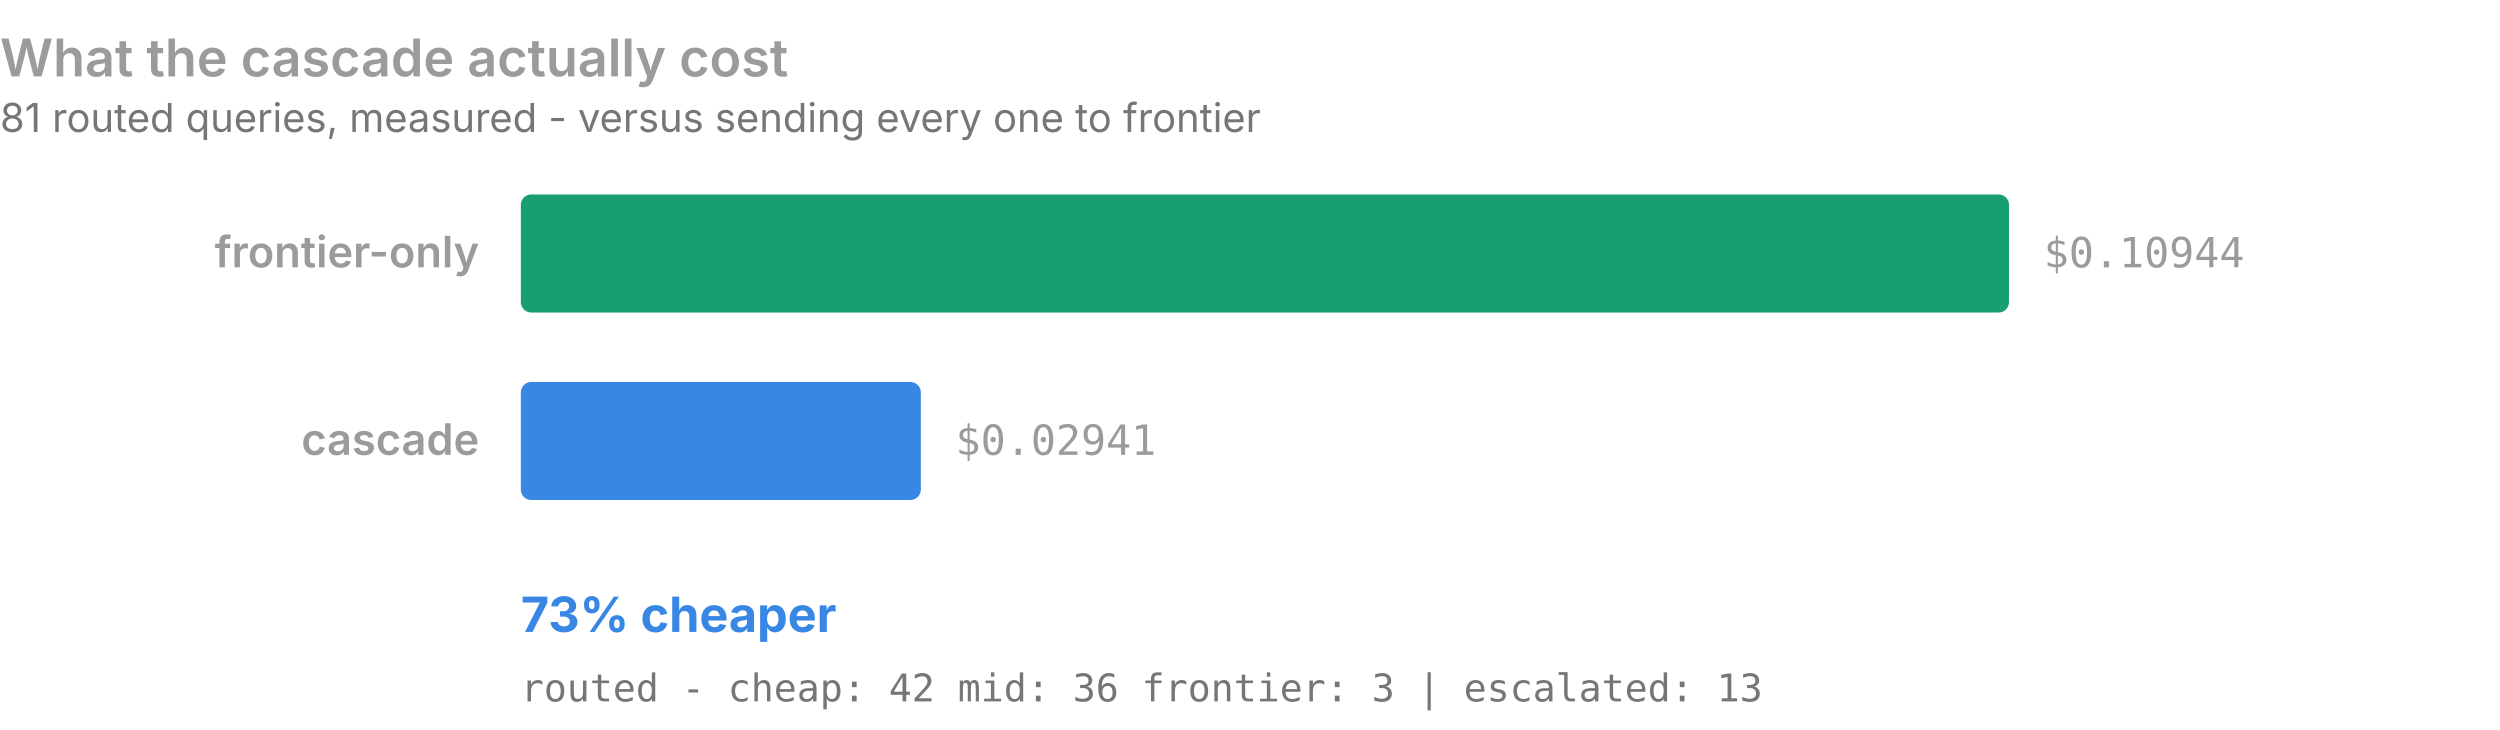
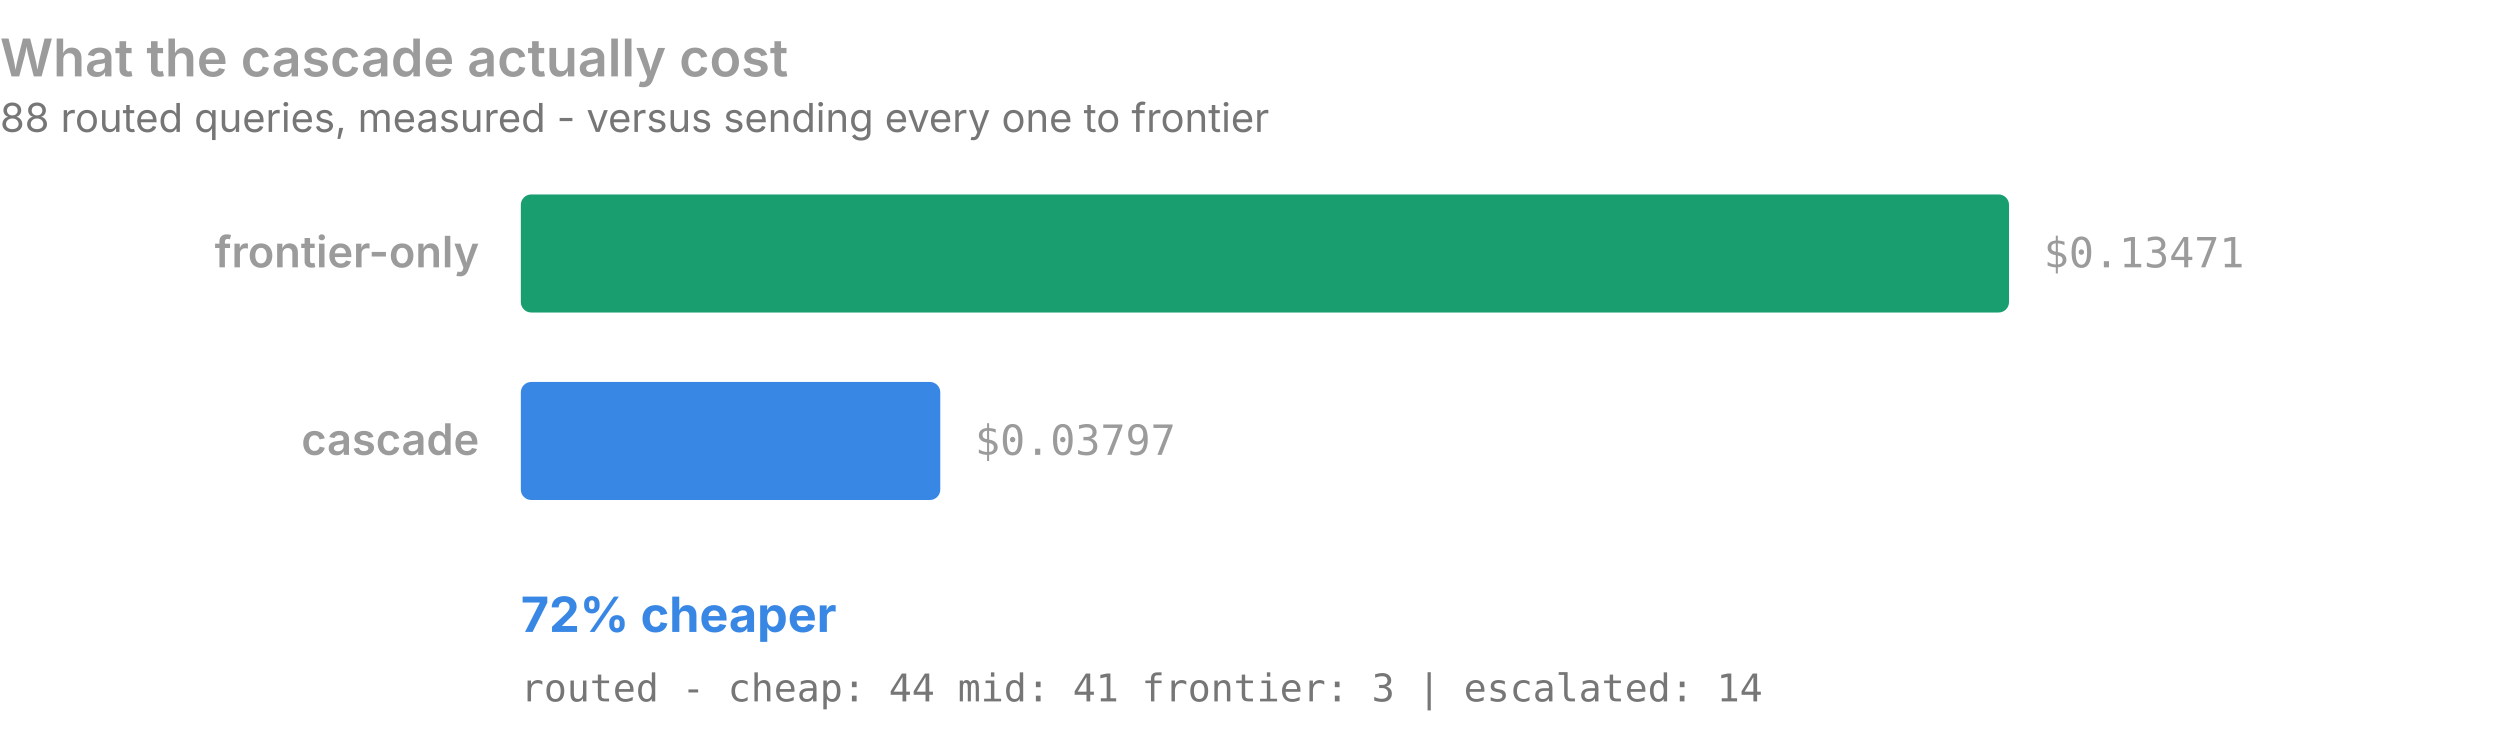
<svg xmlns="http://www.w3.org/2000/svg" viewBox="0 0 720 210" width="720" height="210" role="img" aria-label="Cascade cost versus frontier-only">
  <text x="0.0" y="22.0" font-family="IBM Plex Sans, -apple-system, Segoe UI, sans-serif" font-size="15" fill="#9b9b9b" text-anchor="start" font-weight="600">What the cascade actually cost</text>
-   <text x="0.0" y="38.0" font-family="IBM Plex Sans, -apple-system, Segoe UI, sans-serif" font-size="11.5" fill="#767676" text-anchor="start" font-weight="400">81 routed queries, measured - versus sending every one to frontier</text>
+   <text x="0.0" y="38.0" font-family="IBM Plex Sans, -apple-system, Segoe UI, sans-serif" font-size="11.5" fill="#767676" text-anchor="start" font-weight="400">88 routed queries, measured - versus sending every one to frontier</text>
  <rect x="150" y="56" width="428.6" height="34" rx="3" fill="#199e70" />
  <text x="138.0" y="77.0" font-family="IBM Plex Sans, -apple-system, Segoe UI, sans-serif" font-size="12.5" fill="#9b9b9b" text-anchor="end" font-weight="600">frontier-only</text>
-   <text x="588.6" y="77.0" font-family="IBM Plex Mono, SFMono-Regular, Consolas, monospace" font-size="12" fill="#9b9b9b" text-anchor="start" font-weight="400">$0.10944</text>
-   <rect x="150" y="110" width="115.2" height="34" rx="3" fill="#3987e5" />
+   <text x="588.6" y="77.0" font-family="IBM Plex Mono, SFMono-Regular, Consolas, monospace" font-size="12" fill="#9b9b9b" text-anchor="start" font-weight="400">$0.13471</text>
+   <rect x="150" y="110" width="120.8" height="34" rx="3" fill="#3987e5" />
  <text x="138.0" y="131.0" font-family="IBM Plex Sans, -apple-system, Segoe UI, sans-serif" font-size="12.5" fill="#9b9b9b" text-anchor="end" font-weight="600">cascade</text>
-   <text x="275.2" y="131.0" font-family="IBM Plex Mono, SFMono-Regular, Consolas, monospace" font-size="12" fill="#9b9b9b" text-anchor="start" font-weight="400">$0.02941</text>
-   <text x="150.0" y="182.0" font-family="IBM Plex Sans, -apple-system, Segoe UI, sans-serif" font-size="14" fill="#3987e5" text-anchor="start" font-weight="700">73% cheaper</text>
-   <text x="150.0" y="202.0" font-family="IBM Plex Mono, SFMono-Regular, Consolas, monospace" font-size="11" fill="#767676" text-anchor="start" font-weight="400">routed - cheap: 42  mid: 36  frontier: 3   |   escalated: 13</text>
+   <text x="280.8" y="131.0" font-family="IBM Plex Mono, SFMono-Regular, Consolas, monospace" font-size="12" fill="#9b9b9b" text-anchor="start" font-weight="400">$0.03797</text>
+   <text x="150.0" y="182.0" font-family="IBM Plex Sans, -apple-system, Segoe UI, sans-serif" font-size="14" fill="#3987e5" text-anchor="start" font-weight="700">72% cheaper</text>
+   <text x="150.0" y="202.0" font-family="IBM Plex Mono, SFMono-Regular, Consolas, monospace" font-size="11" fill="#767676" text-anchor="start" font-weight="400">routed - cheap: 44  mid: 41  frontier: 3   |   escalated: 14</text>
</svg>
